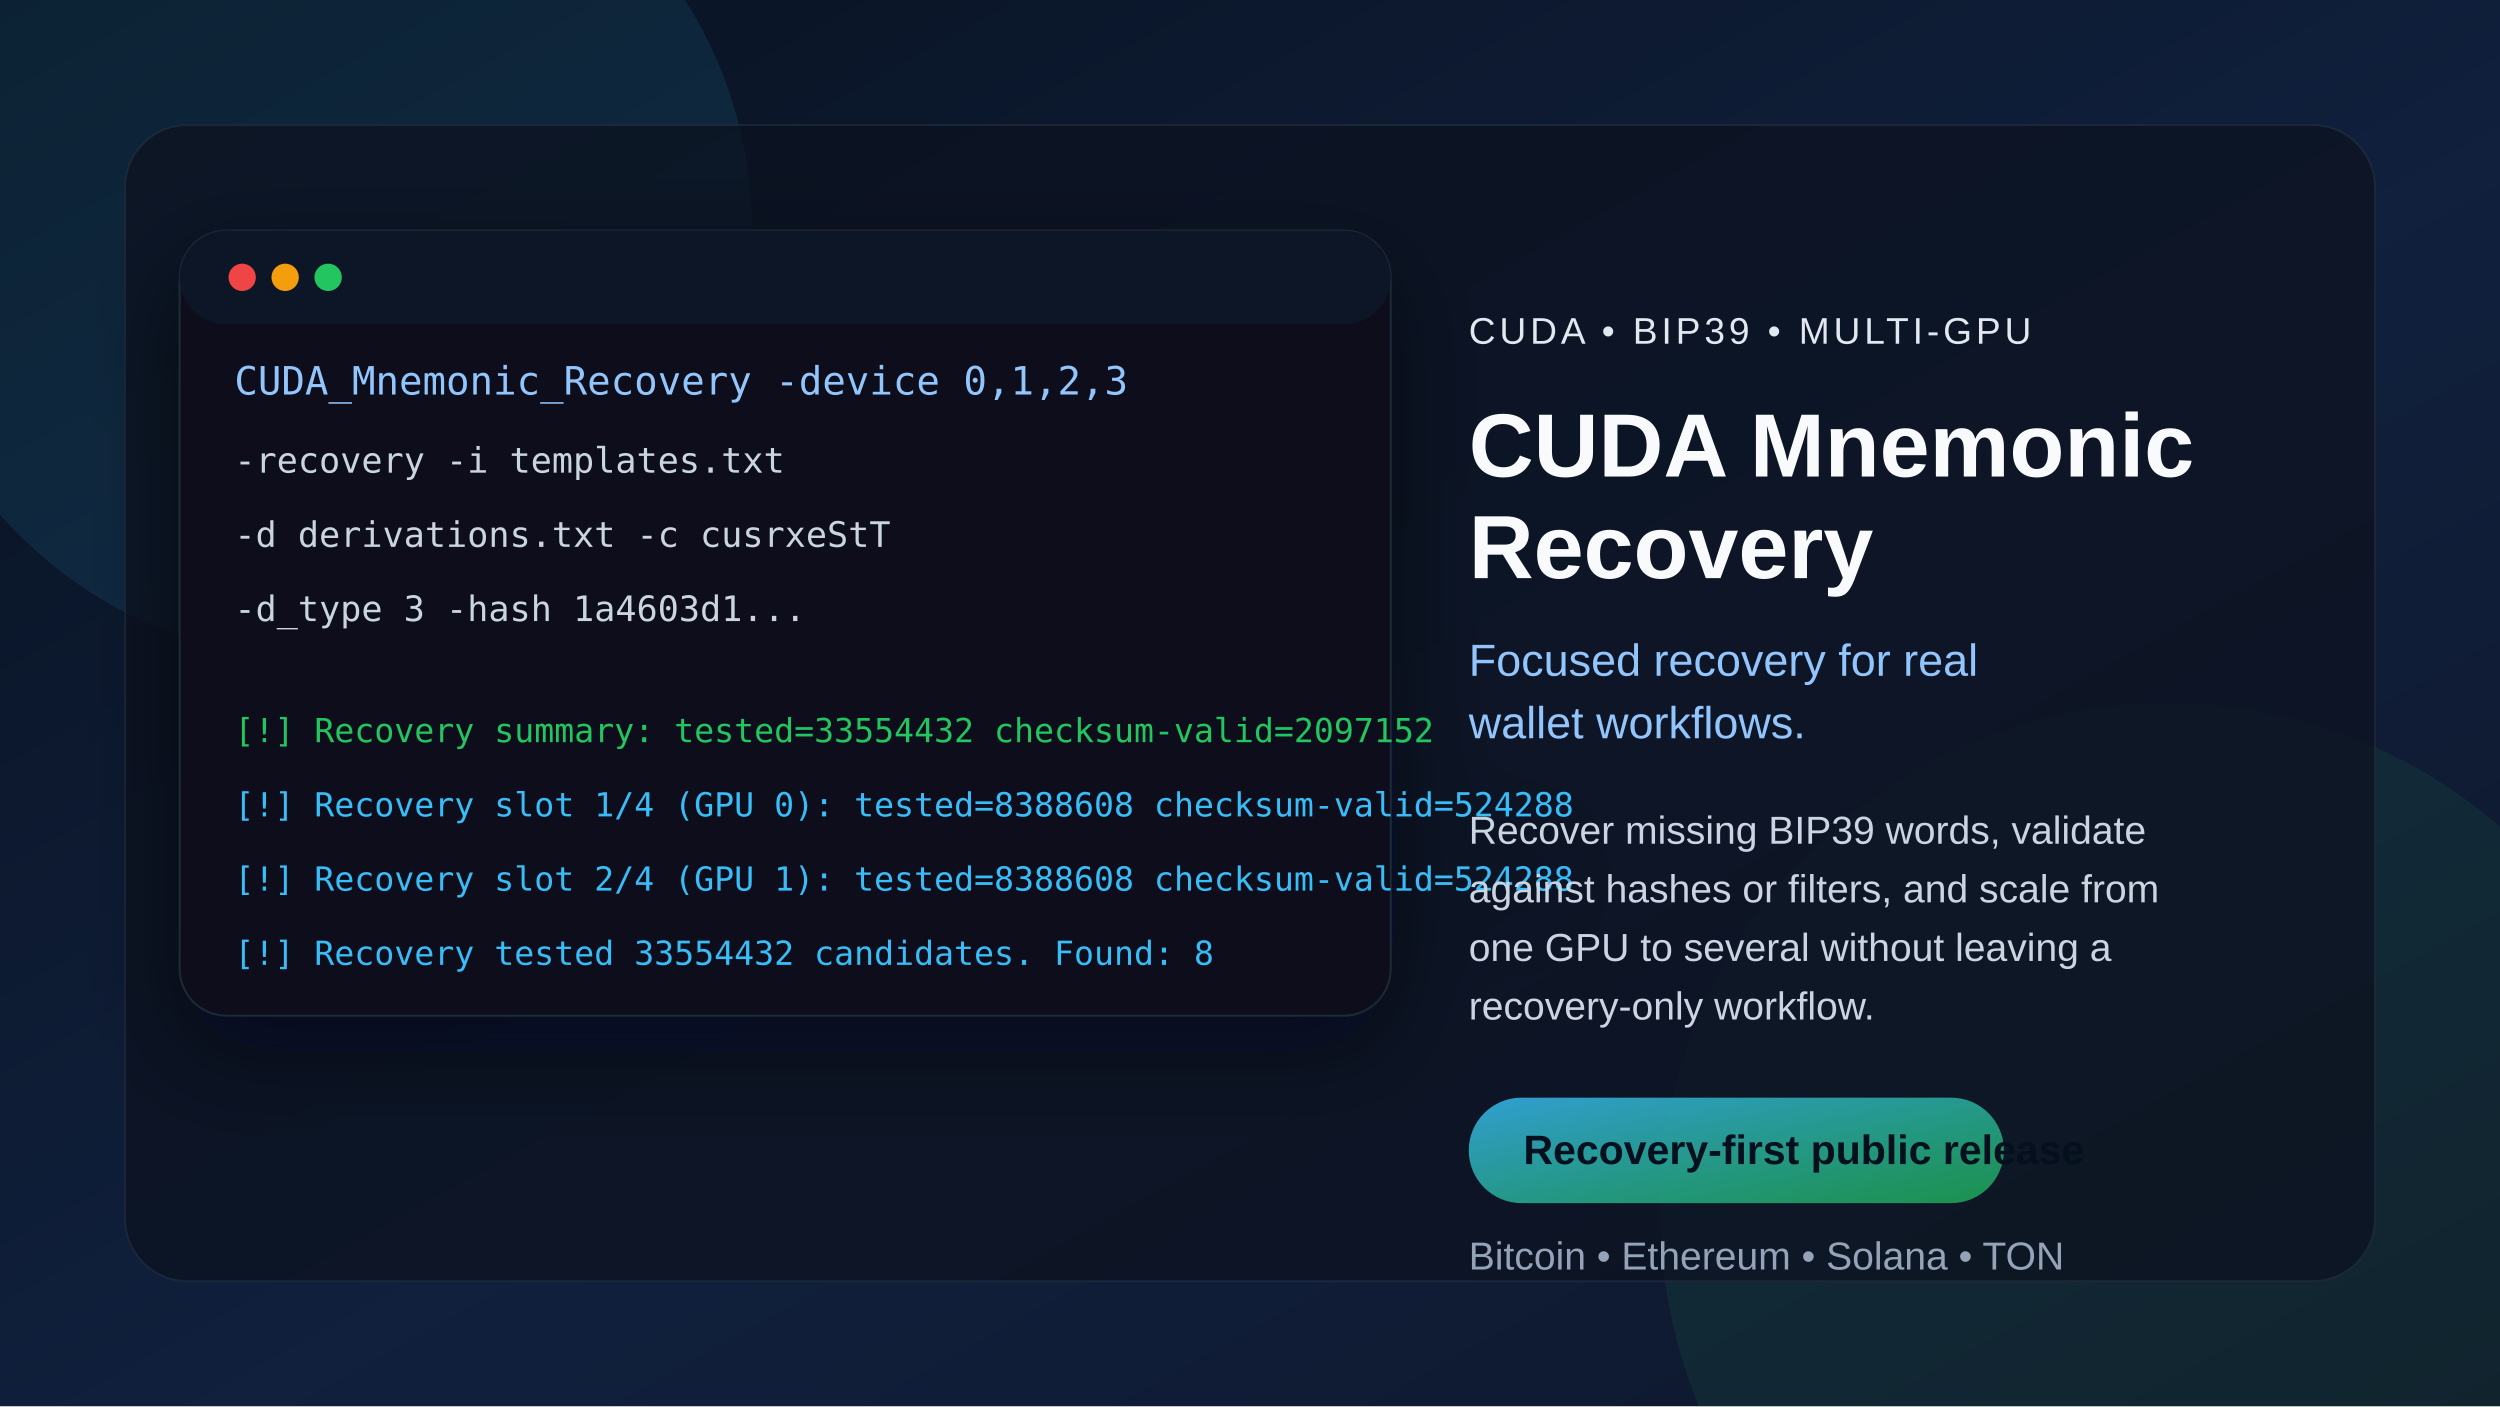
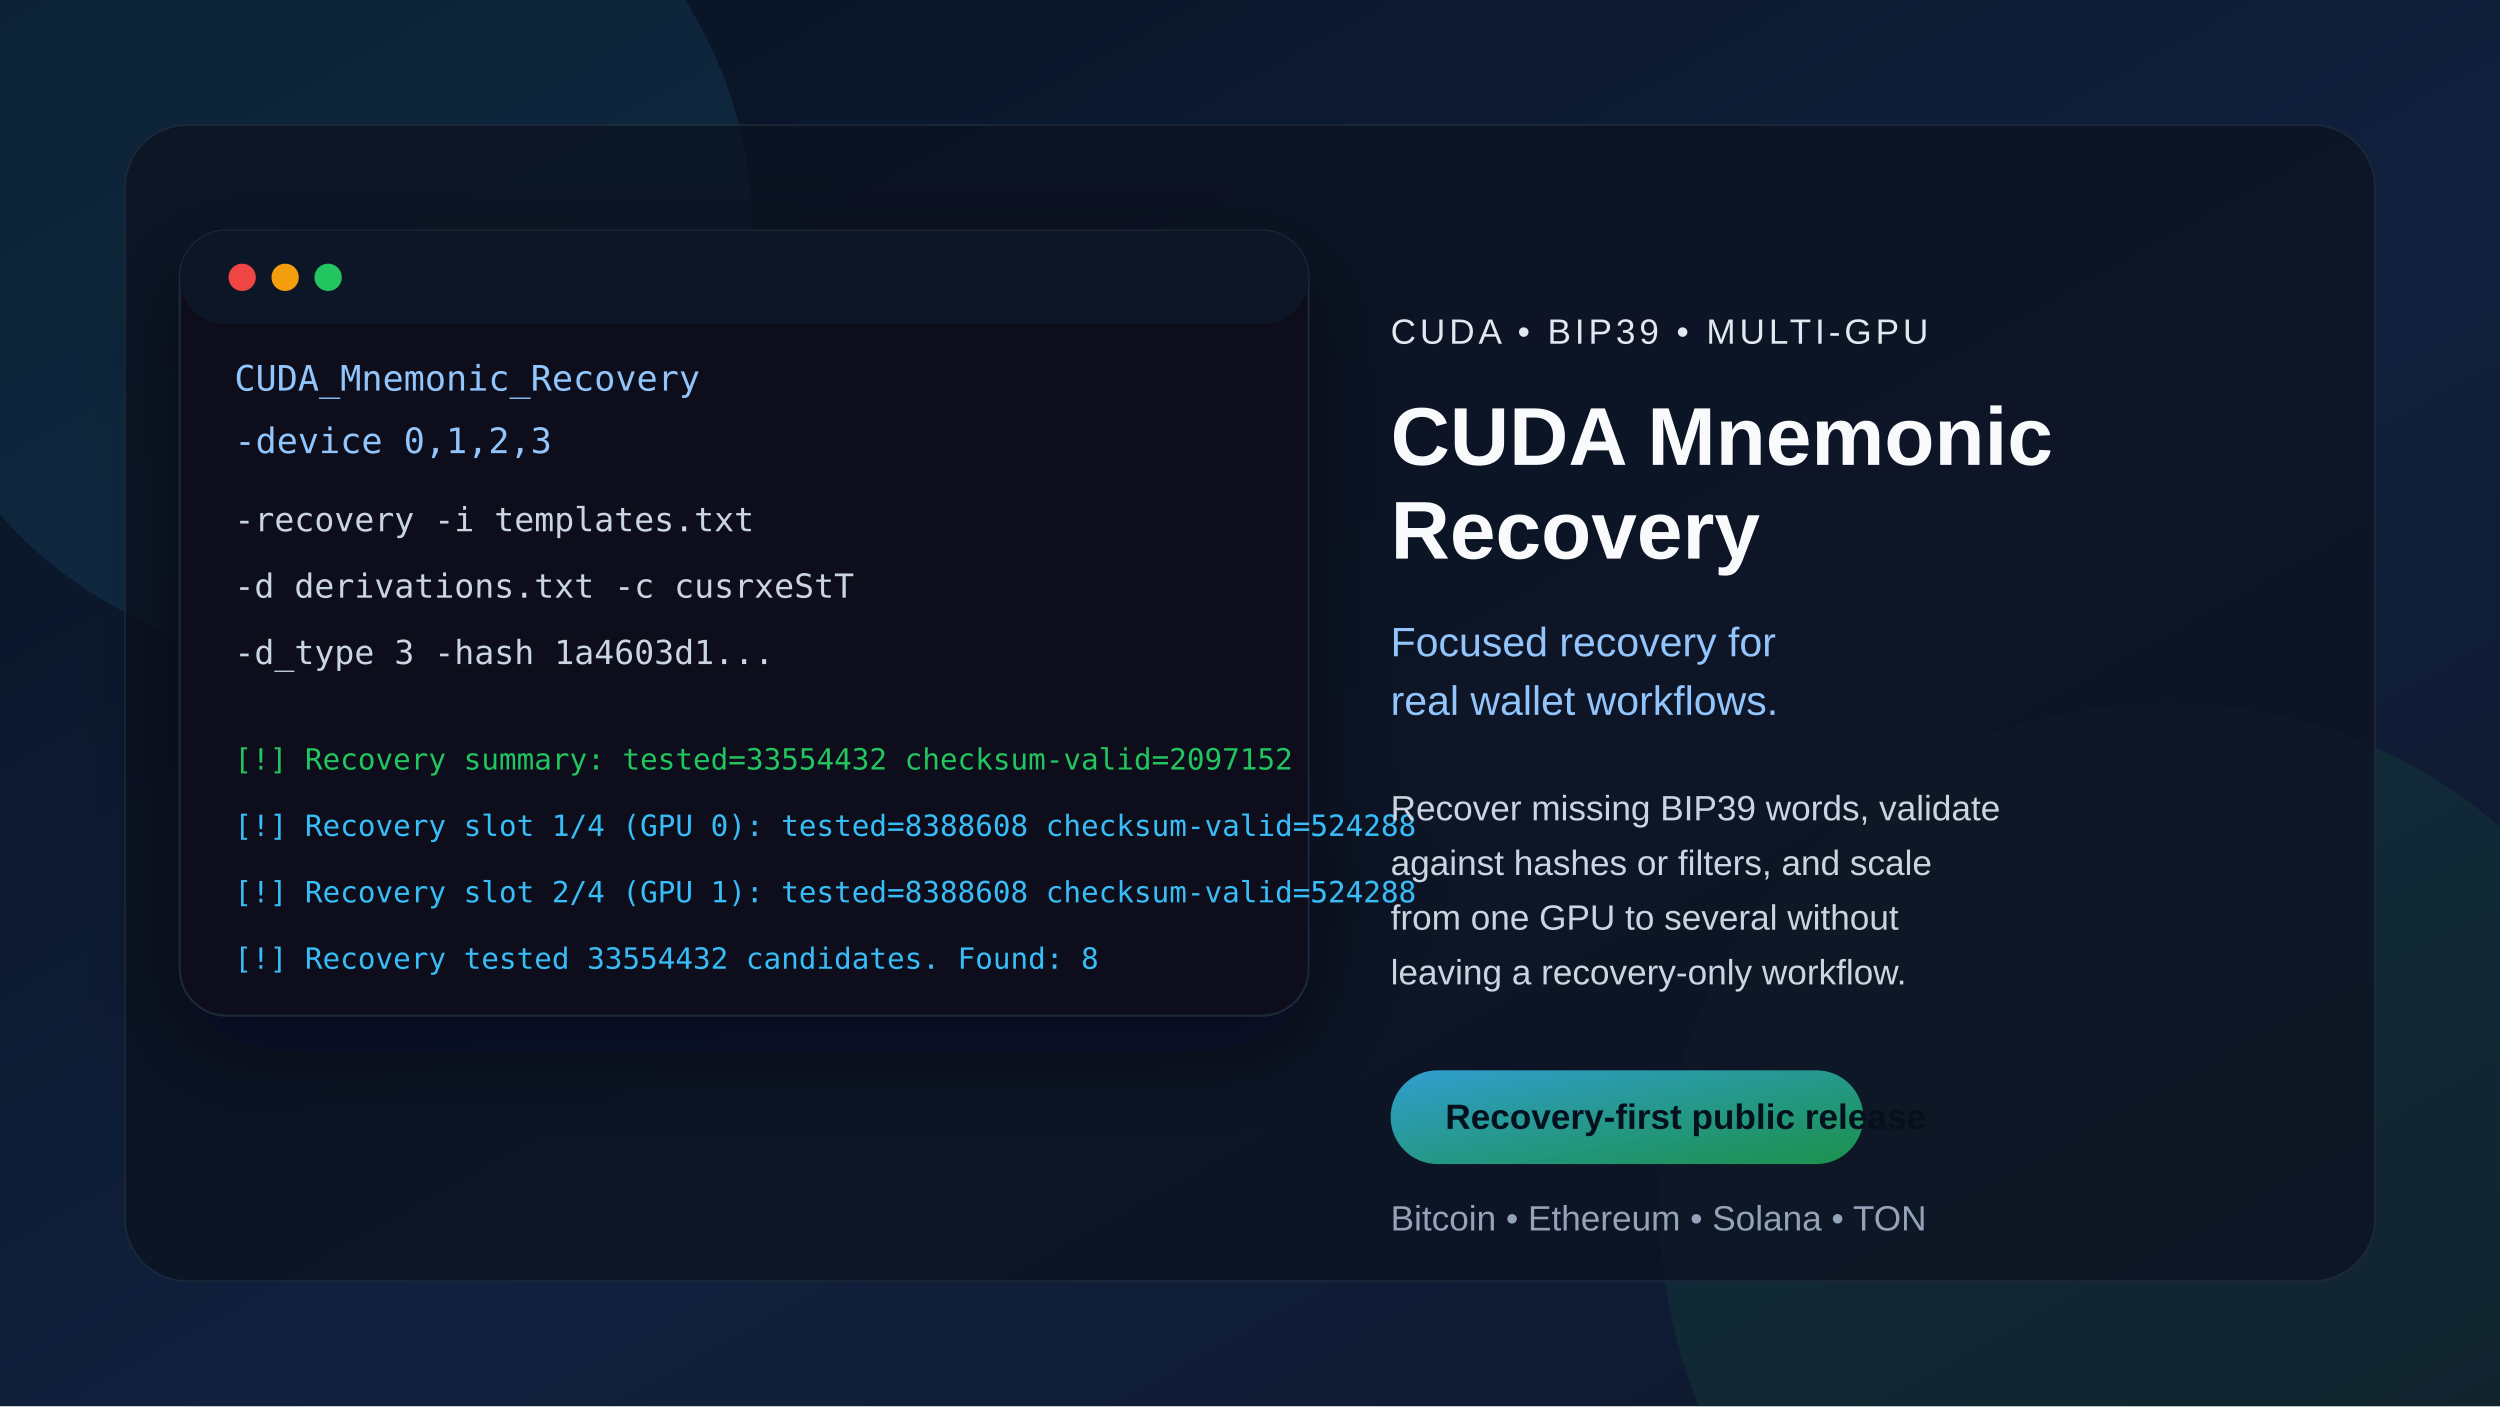
<svg xmlns="http://www.w3.org/2000/svg" width="1280" height="720" viewBox="0 0 1280 720" role="img" aria-labelledby="title desc">
  <defs>
    <linearGradient id="bg" x1="0" y1="0" x2="1" y2="1">
      <stop offset="0%" stop-color="#08111f" />
      <stop offset="55%" stop-color="#10203d" />
      <stop offset="100%" stop-color="#0f172a" />
    </linearGradient>
    <linearGradient id="panelGlow" x1="0" y1="0" x2="1" y2="1">
      <stop offset="0%" stop-color="#38bdf8" stop-opacity="0.82" />
      <stop offset="100%" stop-color="#22c55e" stop-opacity="0.70" />
    </linearGradient>
    <filter id="shadow" x="-20%" y="-20%" width="140%" height="140%">
      <feDropShadow dx="0" dy="18" stdDeviation="24" flood-color="#020617" flood-opacity="0.55" />
    </filter>
  </defs>
  <rect width="1280" height="720" fill="url(#bg)" />
  <circle cx="165" cy="118" r="220" fill="#38bdf8" opacity="0.10" />
  <circle cx="1110" cy="620" r="260" fill="#22c55e" opacity="0.08" />
  <rect x="64" y="64" width="1152" height="592" rx="32" fill="#0b1220" opacity="0.78" stroke="#1e293b" />
  <g filter="url(#shadow)">
-     <rect x="92" y="118" width="620" height="402" rx="24" fill="#0a0f1a" stroke="#1f2937" />
-     <rect x="92" y="118" width="620" height="48" rx="24" fill="#111827" />
+     <rect x="92" y="118" width="578" height="402" rx="24" fill="#0a0f1a" stroke="#1f2937" />
+     <rect x="92" y="118" width="578" height="48" rx="24" fill="#111827" />
    <circle cx="124" cy="142" r="7" fill="#ef4444" />
    <circle cx="146" cy="142" r="7" fill="#f59e0b" />
    <circle cx="168" cy="142" r="7" fill="#22c55e" />
-     <text x="120" y="202" fill="#93c5fd" font-family="JetBrains Mono, Consolas, monospace" font-size="20">CUDA_Mnemonic_Recovery -device 0,1,2,3</text>
-     <text x="120" y="242" fill="#cbd5e1" font-family="JetBrains Mono, Consolas, monospace" font-size="18">-recovery -i templates.txt</text>
-     <text x="120" y="280" fill="#cbd5e1" font-family="JetBrains Mono, Consolas, monospace" font-size="18">-d derivations.txt -c cusrxeStT</text>
-     <text x="120" y="318" fill="#cbd5e1" font-family="JetBrains Mono, Consolas, monospace" font-size="18">-d_type 3 -hash 1a4603d1...</text>
-     <text x="120" y="380" fill="#22c55e" font-family="JetBrains Mono, Consolas, monospace" font-size="17">[!] Recovery summary: tested=33554432 checksum-valid=2097152</text>
-     <text x="120" y="418" fill="#38bdf8" font-family="JetBrains Mono, Consolas, monospace" font-size="17">[!] Recovery slot 1/4 (GPU 0): tested=8388608 checksum-valid=524288</text>
-     <text x="120" y="456" fill="#38bdf8" font-family="JetBrains Mono, Consolas, monospace" font-size="17">[!] Recovery slot 2/4 (GPU 1): tested=8388608 checksum-valid=524288</text>
-     <text x="120" y="494" fill="#38bdf8" font-family="JetBrains Mono, Consolas, monospace" font-size="17">[!] Recovery tested 33554432 candidates. Found: 8</text>
+     <text x="120" y="200" fill="#93c5fd" font-family="JetBrains Mono, Consolas, monospace" font-size="18">CUDA_Mnemonic_Recovery</text>
+     <text x="120" y="232" fill="#93c5fd" font-family="JetBrains Mono, Consolas, monospace" font-size="18">-device 0,1,2,3</text>
+     <text x="120" y="272" fill="#cbd5e1" font-family="JetBrains Mono, Consolas, monospace" font-size="17">-recovery -i templates.txt</text>
+     <text x="120" y="306" fill="#cbd5e1" font-family="JetBrains Mono, Consolas, monospace" font-size="17">-d derivations.txt -c cusrxeStT</text>
+     <text x="120" y="340" fill="#cbd5e1" font-family="JetBrains Mono, Consolas, monospace" font-size="17">-d_type 3 -hash 1a4603d1...</text>
+     <text x="120" y="394" fill="#22c55e" font-family="JetBrains Mono, Consolas, monospace" font-size="15">[!] Recovery summary: tested=33554432 checksum-valid=2097152</text>
+     <text x="120" y="428" fill="#38bdf8" font-family="JetBrains Mono, Consolas, monospace" font-size="15">[!] Recovery slot 1/4 (GPU 0): tested=8388608 checksum-valid=524288</text>
+     <text x="120" y="462" fill="#38bdf8" font-family="JetBrains Mono, Consolas, monospace" font-size="15">[!] Recovery slot 2/4 (GPU 1): tested=8388608 checksum-valid=524288</text>
+     <text x="120" y="496" fill="#38bdf8" font-family="JetBrains Mono, Consolas, monospace" font-size="15">[!] Recovery tested 33554432 candidates. Found: 8</text>
  </g>
  <g>
-     <text x="752" y="176" fill="#e2e8f0" font-family="Segoe UI, Arial, sans-serif" font-size="19" letter-spacing="2">CUDA • BIP39 • MULTI-GPU</text>
-     <text x="752" y="244" fill="#f8fafc" font-family="Segoe UI, Arial, sans-serif" font-size="46" font-weight="700">CUDA Mnemonic</text>
-     <text x="752" y="296" fill="#f8fafc" font-family="Segoe UI, Arial, sans-serif" font-size="46" font-weight="700">Recovery</text>
-     <text x="752" y="346" fill="#93c5fd" font-family="Segoe UI, Arial, sans-serif" font-size="23">Focused recovery for real</text>
-     <text x="752" y="378" fill="#93c5fd" font-family="Segoe UI, Arial, sans-serif" font-size="23">wallet workflows.</text>
-     <text x="752" y="432" fill="#cbd5e1" font-family="Segoe UI, Arial, sans-serif" font-size="20">Recover missing BIP39 words, validate</text>
-     <text x="752" y="462" fill="#cbd5e1" font-family="Segoe UI, Arial, sans-serif" font-size="20">against hashes or filters, and scale from</text>
-     <text x="752" y="492" fill="#cbd5e1" font-family="Segoe UI, Arial, sans-serif" font-size="20">one GPU to several without leaving a</text>
-     <text x="752" y="522" fill="#cbd5e1" font-family="Segoe UI, Arial, sans-serif" font-size="20">recovery-only workflow.</text>
-     <rect x="752" y="562" width="274" height="54" rx="27" fill="url(#panelGlow)" />
-     <text x="780" y="596" fill="#04101d" font-family="Segoe UI, Arial, sans-serif" font-size="21" font-weight="700">Recovery-first public release</text>
-     <text x="752" y="650" fill="#94a3b8" font-family="Segoe UI, Arial, sans-serif" font-size="20">Bitcoin • Ethereum • Solana • TON</text>
+     <text x="712" y="176" fill="#e2e8f0" font-family="Segoe UI, Arial, sans-serif" font-size="18" letter-spacing="2">CUDA • BIP39 • MULTI-GPU</text>
+     <text x="712" y="238" fill="#f8fafc" font-family="Segoe UI, Arial, sans-serif" font-size="42" font-weight="700">CUDA Mnemonic</text>
+     <text x="712" y="286" fill="#f8fafc" font-family="Segoe UI, Arial, sans-serif" font-size="42" font-weight="700">Recovery</text>
+     <text x="712" y="336" fill="#93c5fd" font-family="Segoe UI, Arial, sans-serif" font-size="21">Focused recovery for</text>
+     <text x="712" y="366" fill="#93c5fd" font-family="Segoe UI, Arial, sans-serif" font-size="21">real wallet workflows.</text>
+     <text x="712" y="420" fill="#cbd5e1" font-family="Segoe UI, Arial, sans-serif" font-size="18">Recover missing BIP39 words, validate</text>
+     <text x="712" y="448" fill="#cbd5e1" font-family="Segoe UI, Arial, sans-serif" font-size="18">against hashes or filters, and scale</text>
+     <text x="712" y="476" fill="#cbd5e1" font-family="Segoe UI, Arial, sans-serif" font-size="18">from one GPU to several without</text>
+     <text x="712" y="504" fill="#cbd5e1" font-family="Segoe UI, Arial, sans-serif" font-size="18">leaving a recovery-only workflow.</text>
+     <rect x="712" y="548" width="242" height="48" rx="24" fill="url(#panelGlow)" />
+     <text x="740" y="578" fill="#04101d" font-family="Segoe UI, Arial, sans-serif" font-size="18" font-weight="700">Recovery-first public release</text>
+     <text x="712" y="630" fill="#94a3b8" font-family="Segoe UI, Arial, sans-serif" font-size="18">Bitcoin • Ethereum • Solana • TON</text>
  </g>
</svg>
